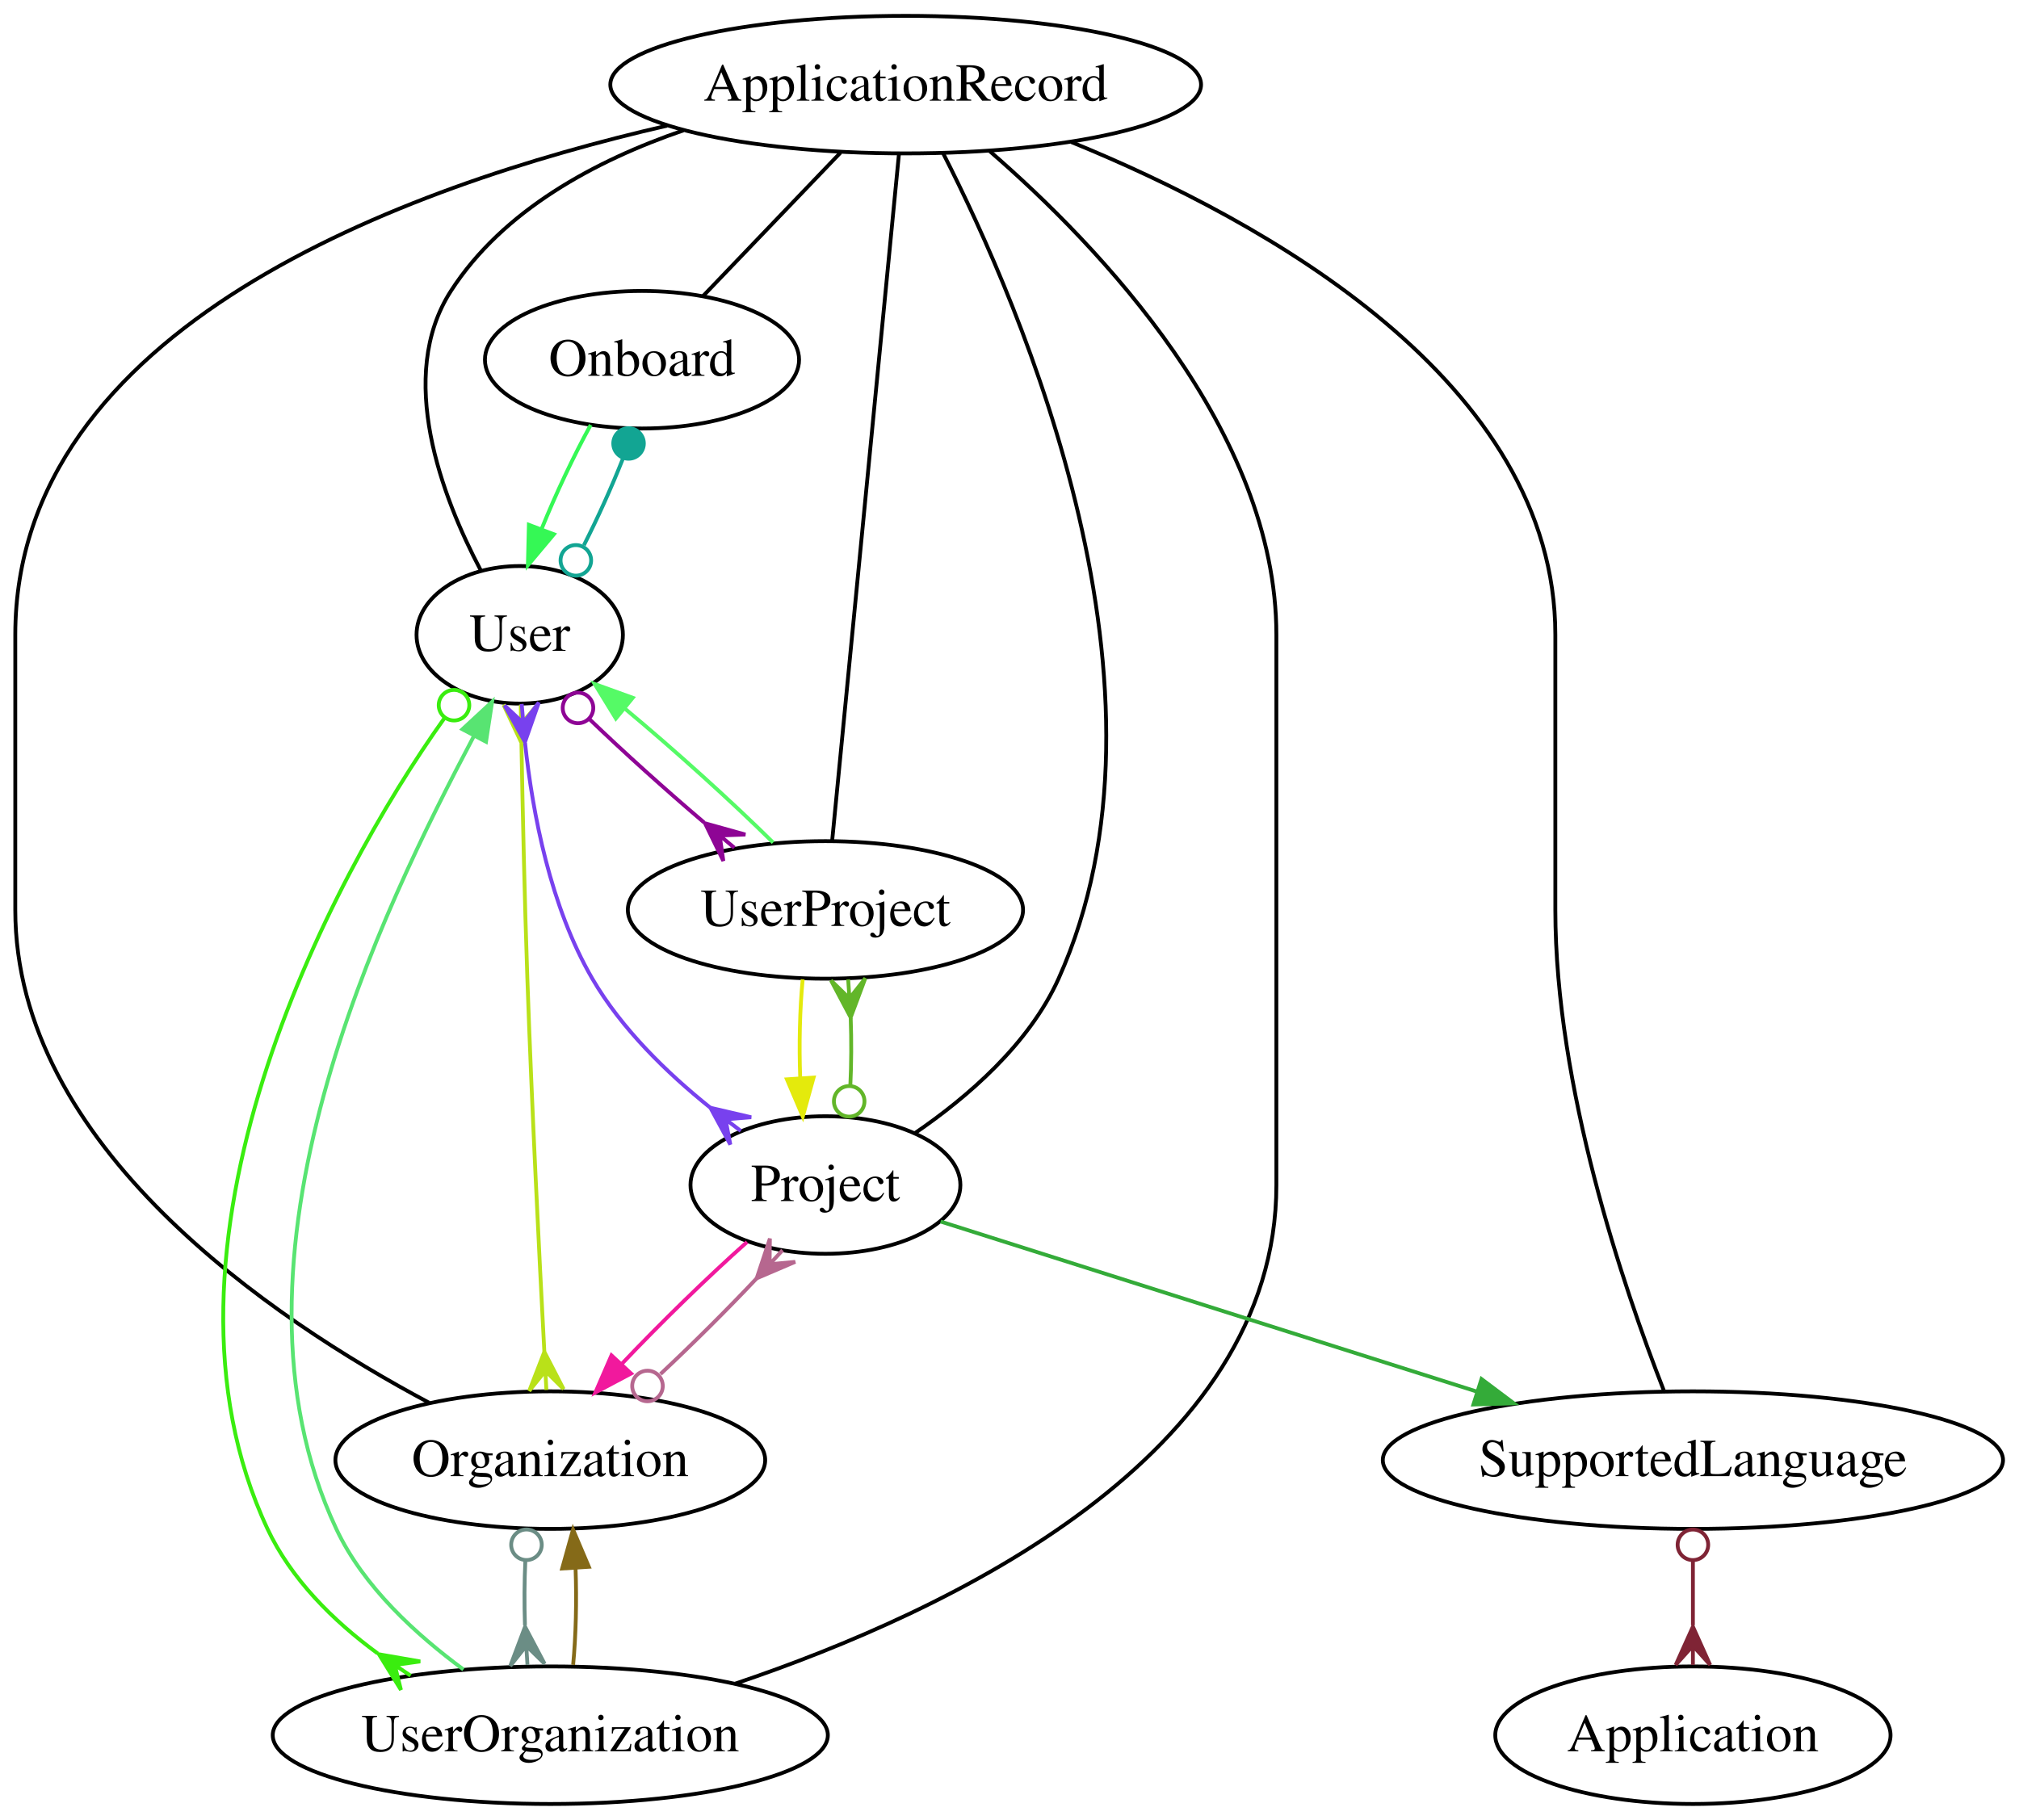
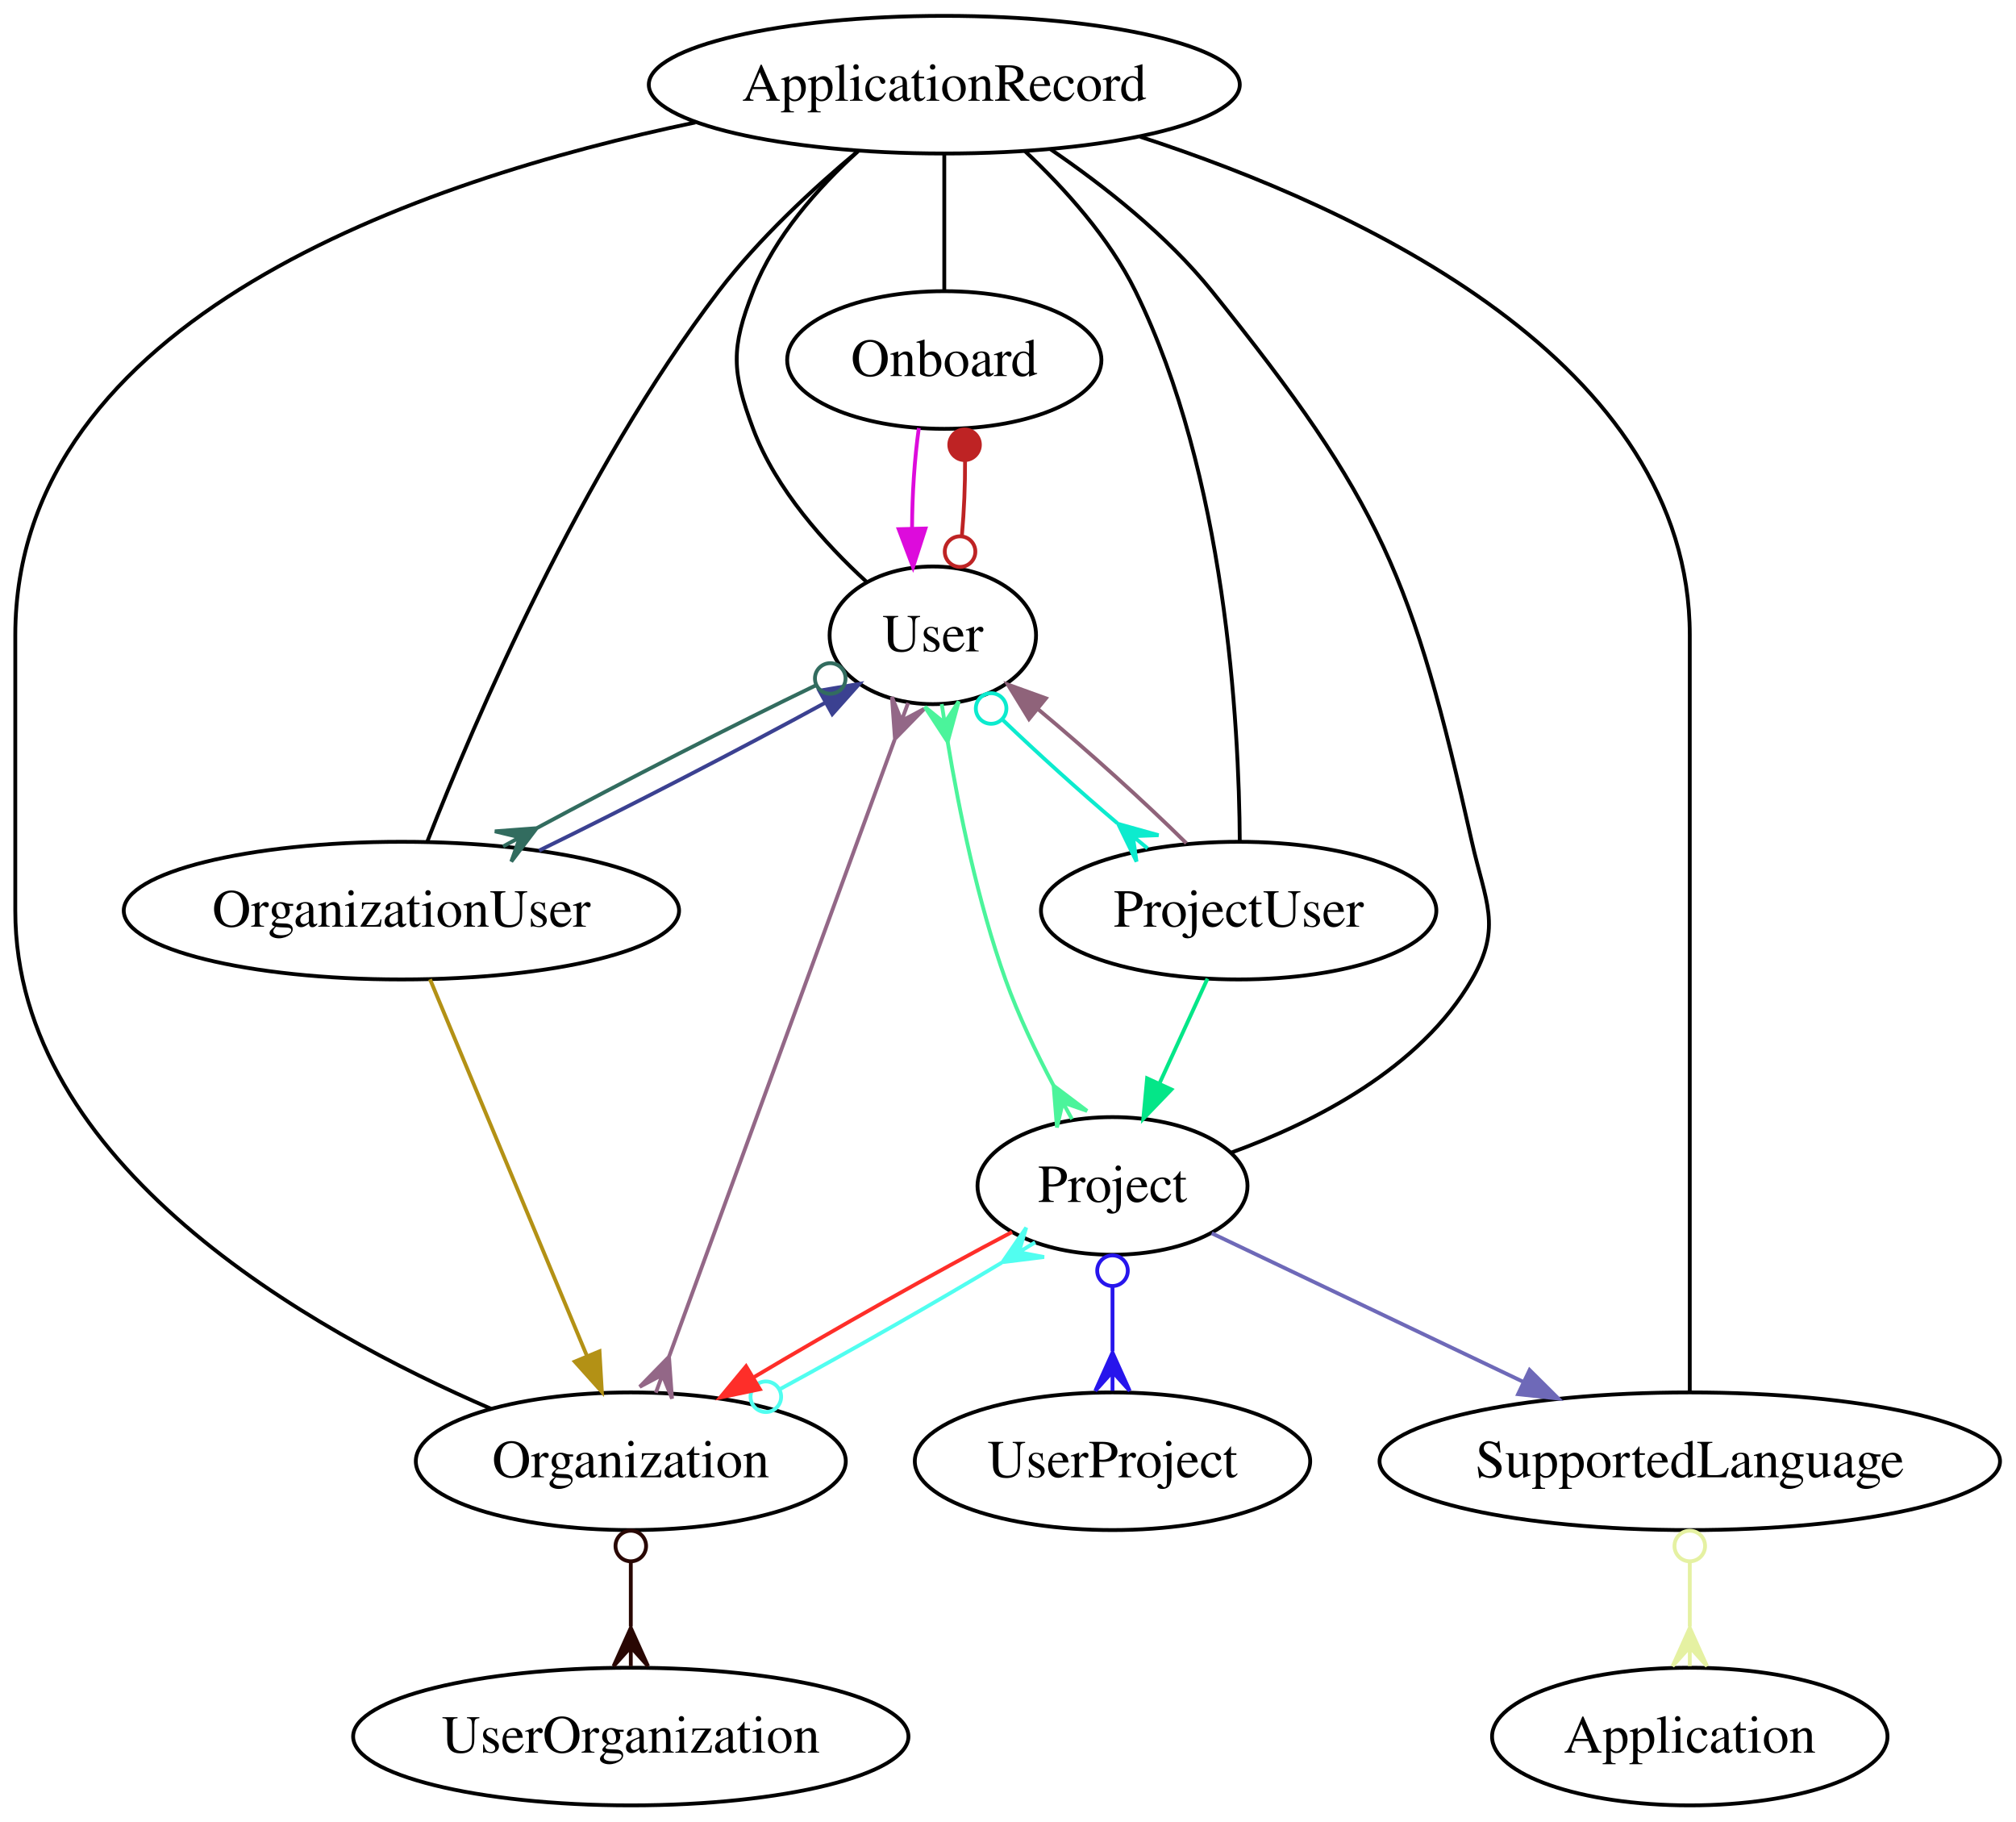
- <svg xmlns="http://www.w3.org/2000/svg" width="528pt" height="476pt" viewBox="0.00 0.00 528.33 476.00">
+ <svg xmlns="http://www.w3.org/2000/svg" width="527pt" height="476pt" viewBox="0.00 0.00 527.33 476.00">
  <g id="graph0" class="graph" transform="scale(1 1) rotate(0) translate(4 472)">
-     <polygon fill="transparent" stroke="transparent" points="-4,4 -4,-472 524.325,-472 524.325,4 -4,4" />
+     <polygon fill="transparent" stroke="transparent" points="-4,4 -4,-472 523.325,-472 523.325,4 -4,4" />
    <g id="node1" class="node">
-       <ellipse fill="none" stroke="#000000" cx="233" cy="-450" rx="77.292" ry="18" />
-       <text text-anchor="middle" x="233" y="-445.8" font-family="Times,serif" font-size="14.00" fill="#000000">ApplicationRecord</text>
+       <ellipse fill="none" stroke="#000000" cx="243" cy="-450" rx="77.292" ry="18" />
+       <text text-anchor="middle" x="243" y="-445.8" font-family="Times,serif" font-size="14.00" fill="#000000">ApplicationRecord</text>
    </g>
    <g id="node2" class="node">
-       <ellipse fill="none" stroke="#000000" cx="164" cy="-378" rx="41.101" ry="18" />
-       <text text-anchor="middle" x="164" y="-373.8" font-family="Times,serif" font-size="14.00" fill="#000000">Onboard</text>
+       <ellipse fill="none" stroke="#000000" cx="243" cy="-378" rx="41.101" ry="18" />
+       <text text-anchor="middle" x="243" y="-373.8" font-family="Times,serif" font-size="14.00" fill="#000000">Onboard</text>
    </g>
    <g id="edge2" class="edge">
-       <path fill="none" stroke="#000000" d="M215.944,-432.202C204.929,-420.709 190.696,-405.856 179.914,-394.606" />
+       <path fill="none" stroke="#000000" d="M243,-431.831C243,-421 243,-407.288 243,-396.413" />
    </g>
    <g id="node3" class="node">
-       <ellipse fill="none" stroke="#000000" cx="140" cy="-90" rx="56.233" ry="18" />
-       <text text-anchor="middle" x="140" y="-85.8" font-family="Times,serif" font-size="14.00" fill="#000000">Organization</text>
+       <ellipse fill="none" stroke="#000000" cx="161" cy="-90" rx="56.233" ry="18" />
+       <text text-anchor="middle" x="161" y="-85.8" font-family="Times,serif" font-size="14.00" fill="#000000">Organization</text>
    </g>
    <g id="edge6" class="edge">
-       <path fill="none" stroke="#000000" d="M170.56,-439.256C101.543,-423.379 0,-386.365 0,-306 0,-306 0,-306 0,-234 0,-172.284 66.926,-127.072 108.232,-105.044" />
+       <path fill="none" stroke="#000000" d="M177.881,-440.125C105.901,-425.085 0,-388.875 0,-306 0,-306 0,-306 0,-234 0,-167.624 76.965,-124.196 124.467,-103.713" />
    </g>
    <g id="node4" class="node">
-       <ellipse fill="none" stroke="#000000" cx="212" cy="-162" rx="35.313" ry="18" />
-       <text text-anchor="middle" x="212" y="-157.8" font-family="Times,serif" font-size="14.00" fill="#000000">Project</text>
+       <ellipse fill="none" stroke="#000000" cx="101" cy="-234" rx="72.629" ry="18" />
+       <text text-anchor="middle" x="101" y="-229.8" font-family="Times,serif" font-size="14.00" fill="#000000">OrganizationUser</text>
+     </g>
+     <g id="edge9" class="edge">
+       <path fill="none" stroke="#000000" d="M220.446,-432.655C208.61,-422.788 194.441,-409.691 184,-396 147.972,-348.76 120.098,-283.536 107.832,-252.219" />
+     </g>
+     <g id="node5" class="node">
+       <ellipse fill="none" stroke="#000000" cx="287" cy="-162" rx="35.313" ry="18" />
+       <text text-anchor="middle" x="287" y="-157.8" font-family="Times,serif" font-size="14.00" fill="#000000">Project</text>
+     </g>
+     <g id="edge14" class="edge">
+       <path fill="none" stroke="#000000" d="M270.812,-433.096C284.815,-423.538 301.263,-410.59 313,-396 357.364,-340.853 365.514,-321.062 381,-252 384.501,-236.388 389.015,-229.848 381,-216 367.518,-192.707 339.767,-178.587 317.896,-170.66" />
+     </g>
+     <g id="node6" class="node">
+       <ellipse fill="none" stroke="#000000" cx="320" cy="-234" rx="51.709" ry="18" />
+       <text text-anchor="middle" x="320" y="-229.8" font-family="Times,serif" font-size="14.00" fill="#000000">ProjectUser</text>
+     </g>
+     <g id="edge17" class="edge">
+       <path fill="none" stroke="#000000" d="M264.114,-432.606C274.458,-422.914 286.135,-409.994 293,-396 316.608,-347.874 320.103,-283.065 320.294,-252.031" />
+     </g>
+     <g id="node7" class="node">
+       <ellipse fill="none" stroke="#000000" cx="438" cy="-90" rx="81.151" ry="18" />
+       <text text-anchor="middle" x="438" y="-85.8" font-family="Times,serif" font-size="14.00" fill="#000000">SupportedLanguage</text>
+     </g>
+     <g id="edge19" class="edge">
+       <path fill="none" stroke="#000000" d="M294.234,-436.388C352.009,-417.569 438,-377.544 438,-306 438,-306 438,-306 438,-234 438,-188.75 438,-135.502 438,-108.185" />
+     </g>
+     <g id="node8" class="node">
+       <ellipse fill="none" stroke="#000000" cx="240" cy="-306" rx="27" ry="18" />
+       <text text-anchor="middle" x="240" y="-301.8" font-family="Times,serif" font-size="14.00" fill="#000000">User</text>
+     </g>
+     <g id="edge23" class="edge">
+       <path fill="none" stroke="#000000" d="M220.396,-432.558C209.93,-423.033 198.594,-410.275 193,-396 187.162,-381.103 187.392,-374.985 193,-360 198.924,-344.169 211.819,-329.918 222.606,-320.037" />
+     </g>
+     <g id="edge1" class="edge">
+       <path fill="none" stroke="#dd0bdc" d="M236.343,-360.202C235.225,-352.327 234.602,-342.875 234.567,-334.085" />
+       <polygon fill="#dd0bdc" stroke="#dd0bdc" points="238.072,-333.927 234.823,-323.842 231.075,-333.752 238.072,-333.927" />
+     </g>
+     <g id="edge5" class="edge">
+       <path fill="none" stroke="#51fef0" d="M200.067,-108.884C218.793,-119.049 240.769,-131.587 258,-141.929" />
+       <ellipse fill="none" stroke="#51fef0" cx="196.322" cy="-106.868" rx="4" ry="4" />
+       <polygon fill="#51fef0" stroke="#51fef0" points="258.222,-142.064 264.432,-151.102 262.495,-144.66 266.769,-147.256 266.769,-147.256 266.769,-147.256 262.495,-144.66 269.105,-143.41 258.222,-142.064 258.222,-142.064" />
+     </g>
+     <g id="edge4" class="edge">
+       <path fill="none" stroke="#936787" d="M171.018,-117.391C186.193,-158.882 214.841,-237.211 230.004,-278.668" />
+       <polygon fill="#936787" stroke="#936787" points="170.989,-117.312 171.78,-106.375 169.272,-112.616 167.554,-107.92 167.554,-107.92 167.554,-107.92 169.272,-112.616 163.328,-109.466 170.989,-117.312 170.989,-117.312" />
+       <polygon fill="#936787" stroke="#936787" points="230.1,-278.932 229.309,-289.87 231.818,-283.628 233.535,-288.324 233.535,-288.324 233.535,-288.324 231.818,-283.628 237.761,-286.778 230.1,-278.932 230.1,-278.932" />
+     </g>
+     <g id="node9" class="node">
+       <ellipse fill="none" stroke="#000000" cx="161" cy="-18" rx="72.629" ry="18" />
+       <text text-anchor="middle" x="161" y="-13.8" font-family="Times,serif" font-size="14.00" fill="#000000">UserOrganization</text>
+     </g>
+     <g id="edge3" class="edge">
+       <path fill="none" stroke="#290703" d="M161,-63.814C161,-58.278 161,-52.405 161,-46.779" />
+       <ellipse fill="none" stroke="#290703" cx="161" cy="-67.831" rx="4" ry="4" />
+       <polygon fill="#290703" stroke="#290703" points="161,-46.413 165.5,-36.413 161,-41.413 161,-36.413 161,-36.413 161,-36.413 161,-41.413 156.5,-36.413 161,-46.413 161,-46.413" />
+     </g>
+     <g id="edge7" class="edge">
+       <path fill="none" stroke="#b39115" d="M108.478,-216.054C118.763,-191.37 137.37,-146.711 149.451,-117.717" />
+       <polygon fill="#b39115" stroke="#b39115" points="152.813,-118.75 153.428,-108.173 146.351,-116.057 152.813,-118.75" />
+     </g>
+     <g id="edge8" class="edge">
+       <path fill="none" stroke="#3b4191" d="M137.036,-249.719C160.347,-261.101 190.143,-276.497 211.753,-288.31" />
+       <polygon fill="#3b4191" stroke="#3b4191" points="210.316,-291.515 220.761,-293.294 213.705,-285.39 210.316,-291.515" />
+     </g>
+     <g id="edge10" class="edge">
+       <path fill="none" stroke="#fe2e29" d="M260.719,-149.949C240.955,-139.58 213.964,-124.361 192.978,-111.852" />
+       <polygon fill="#fe2e29" stroke="#fe2e29" points="194.762,-108.841 184.39,-106.679 191.15,-114.837 194.762,-108.841" />
    </g>
    <g id="edge11" class="edge">
-       <path fill="none" stroke="#000000" d="M242.763,-432.097C263.393,-391.705 306.844,-291.16 273,-216 265.276,-198.848 249.113,-184.942 235.365,-175.54" />
-     </g>
-     <g id="node5" class="node">
-       <ellipse fill="none" stroke="#000000" cx="439" cy="-90" rx="81.151" ry="18" />
-       <text text-anchor="middle" x="439" y="-85.8" font-family="Times,serif" font-size="14.00" fill="#000000">SupportedLanguage</text>
+       <path fill="none" stroke="#6e69b8" d="M312.958,-149.623C335.36,-138.941 368.182,-123.291 394.578,-110.705" />
+       <polygon fill="#6e69b8" stroke="#6e69b8" points="396.099,-113.857 403.618,-106.394 393.086,-107.539 396.099,-113.857" />
    </g>
    <g id="edge13" class="edge">
-       <path fill="none" stroke="#000000" d="M276.338,-434.972C326.705,-414.418 403,-372.335 403,-306 403,-306 403,-306 403,-234 403,-187.615 420.798,-135.268 431.365,-108.274" />
+       <path fill="none" stroke="#4bf49b" d="M271.566,-188.275C267.003,-196.888 262.34,-206.652 259,-216 251.768,-236.239 246.888,-260.073 243.887,-278.127" />
+       <polygon fill="#4bf49b" stroke="#4bf49b" points="271.597,-188.218 280.356,-181.62 274.004,-183.836 276.411,-179.453 276.411,-179.453 276.411,-179.453 274.004,-183.836 272.467,-177.287 271.597,-188.218 271.597,-188.218" />
+       <polygon fill="#4bf49b" stroke="#4bf49b" points="243.885,-278.14 237.888,-287.321 243.109,-283.08 242.333,-288.019 242.333,-288.019 242.333,-288.019 243.109,-283.08 246.779,-288.718 243.885,-278.14 243.885,-278.14" />
    </g>
-     <g id="node6" class="node">
-       <ellipse fill="none" stroke="#000000" cx="132" cy="-306" rx="27" ry="18" />
-       <text text-anchor="middle" x="132" y="-301.8" font-family="Times,serif" font-size="14.00" fill="#000000">User</text>
+     <g id="node10" class="node">
+       <ellipse fill="none" stroke="#000000" cx="287" cy="-90" rx="51.709" ry="18" />
+       <text text-anchor="middle" x="287" y="-85.8" font-family="Times,serif" font-size="14.00" fill="#000000">UserProject</text>
    </g>
-     <g id="edge17" class="edge">
-       <path fill="none" stroke="#000000" d="M174.844,-438.027C151.824,-430.132 127.64,-417.169 114,-396 99.586,-373.631 111.638,-342.147 121.76,-322.959" />
+     <g id="edge12" class="edge">
+       <path fill="none" stroke="#2715ec" d="M287,-135.814C287,-130.278 287,-124.405 287,-118.778" />
+       <ellipse fill="none" stroke="#2715ec" cx="287" cy="-139.831" rx="4" ry="4" />
+       <polygon fill="#2715ec" stroke="#2715ec" points="287,-118.413 291.5,-108.413 287,-113.413 287,-108.413 287,-108.413 287,-108.413 287,-113.413 282.5,-108.413 287,-118.413 287,-118.413" />
    </g>
-     <g id="node7" class="node">
-       <ellipse fill="none" stroke="#000000" cx="140" cy="-18" rx="72.629" ry="18" />
-       <text text-anchor="middle" x="140" y="-13.8" font-family="Times,serif" font-size="14.00" fill="#000000">UserOrganization</text>
+     <g id="edge16" class="edge">
+       <path fill="none" stroke="#04e688" d="M311.843,-216.202C308.046,-207.919 303.45,-197.892 299.249,-188.725" />
+       <polygon fill="#04e688" stroke="#04e688" points="302.412,-187.225 295.063,-179.593 296.048,-190.142 302.412,-187.225" />
+     </g>
+     <g id="edge15" class="edge">
+       <path fill="none" stroke="#8f637a" d="M306.311,-251.629C295.579,-262.259 280.576,-275.809 267.475,-286.723" />
+       <polygon fill="#8f637a" stroke="#8f637a" points="265.158,-284.096 259.618,-293.128 269.581,-289.522 265.158,-284.096" />
+     </g>
+     <g id="node11" class="node">
+       <ellipse fill="none" stroke="#000000" cx="438" cy="-18" rx="51.717" ry="18" />
+       <text text-anchor="middle" x="438" y="-13.8" font-family="Times,serif" font-size="14.00" fill="#000000">Application</text>
+     </g>
+     <g id="edge18" class="edge">
+       <path fill="none" stroke="#e5f1a2" d="M438,-63.814C438,-58.278 438,-52.405 438,-46.779" />
+       <ellipse fill="none" stroke="#e5f1a2" cx="438" cy="-67.831" rx="4" ry="4" />
+       <polygon fill="#e5f1a2" stroke="#e5f1a2" points="438,-46.413 442.5,-36.413 438,-41.413 438,-36.413 438,-36.413 438,-36.413 438,-41.413 433.5,-36.413 438,-46.413 438,-46.413" />
    </g>
    <g id="edge20" class="edge">
-       <path fill="none" stroke="#000000" d="M255.011,-432.567C283.63,-407.767 330,-359.353 330,-306 330,-306 330,-306 330,-162 330,-91.017 244.729,-50.514 188.437,-31.509" />
+       <path fill="none" stroke="#be2324" d="M247.615,-332.21C248.18,-338.554 248.465,-345.337 248.432,-351.686" />
+       <ellipse fill="none" stroke="#be2324" cx="247.125" cy="-327.888" rx="4" ry="4" />
+       <ellipse fill="#be2324" stroke="#be2324" cx="248.311" cy="-355.833" rx="4" ry="4" />
    </g>
-     <g id="node8" class="node">
-       <ellipse fill="none" stroke="#000000" cx="212" cy="-234" rx="51.709" ry="18" />
-       <text text-anchor="middle" x="212" y="-229.8" font-family="Times,serif" font-size="14.00" fill="#000000">UserProject</text>
-     </g>
-     <g id="edge23" class="edge">
-       <path fill="none" stroke="#000000" d="M231.246,-431.955C227.293,-391.297 217.726,-292.899 213.764,-252.145" />
-     </g>
-     <g id="edge1" class="edge">
-       <path fill="none" stroke="#35f855" d="M150.577,-360.937C146.104,-352.814 141.445,-342.892 137.734,-333.727" />
-       <polygon fill="#35f855" stroke="#35f855" points="140.942,-332.316 134.133,-324.199 134.395,-334.791 140.942,-332.316" />
-     </g>
-     <g id="edge5" class="edge">
-       <path fill="none" stroke="#b6678f" d="M168.84,-112.529C177.314,-120.462 186.308,-129.415 193.937,-137.503" />
-       <ellipse fill="none" stroke="#b6678f" cx="165.437" cy="-109.4" rx="4" ry="4" />
-       <polygon fill="#b6678f" stroke="#b6678f" points="194.006,-137.578 197.465,-147.984 197.391,-141.257 200.777,-144.937 200.777,-144.937 200.777,-144.937 197.391,-141.257 204.089,-141.89 194.006,-137.578 194.006,-137.578" />
-     </g>
-     <g id="edge4" class="edge">
-       <path fill="none" stroke="#b9e119" d="M138.439,-118.453C137.087,-143.985 135.17,-182.486 134,-216 133.282,-236.566 132.773,-259.786 132.449,-277.488" />
-       <polygon fill="#b9e119" stroke="#b9e119" points="138.445,-118.343 143.473,-108.598 138.712,-113.35 138.98,-108.357 138.98,-108.357 138.98,-108.357 138.712,-113.35 134.486,-108.116 138.445,-118.343 138.445,-118.343" />
-       <polygon fill="#b9e119" stroke="#b9e119" points="132.445,-277.726 127.771,-287.646 132.358,-282.725 132.27,-287.725 132.27,-287.725 132.27,-287.725 132.358,-282.725 136.77,-287.803 132.445,-277.726 132.445,-277.726" />
-     </g>
-     <g id="edge3" class="edge">
-       <path fill="none" stroke="#6b8d85" d="M133.478,-63.814C133.215,-58.278 133.179,-52.405 133.372,-46.779" />
-       <ellipse fill="none" stroke="#6b8d85" cx="133.764" cy="-67.841" rx="4" ry="4" />
-       <polygon fill="#6b8d85" stroke="#6b8d85" points="133.396,-46.394 138.515,-36.696 133.71,-41.403 134.024,-36.413 134.024,-36.413 134.024,-36.413 133.71,-41.403 129.533,-36.131 133.396,-46.394 133.396,-46.394" />
-     </g>
-     <g id="edge7" class="edge">
-       <path fill="none" stroke="#f1199d" d="M191.489,-147.082C181.123,-137.867 168.772,-125.808 158.679,-115.149" />
-       <polygon fill="#f1199d" stroke="#f1199d" points="161.148,-112.663 151.79,-107.695 156.007,-117.415 161.148,-112.663" />
-     </g>
-     <g id="edge8" class="edge">
-       <path fill="none" stroke="#34ab39" d="M242.144,-152.439C277.799,-141.13 337.913,-122.063 382.352,-107.968" />
-       <polygon fill="#34ab39" stroke="#34ab39" points="383.675,-111.22 392.148,-104.861 381.558,-104.548 383.675,-111.22" />
-     </g>
-     <g id="edge10" class="edge">
-       <path fill="none" stroke="#7841ee" d="M181.806,-182.286C170.524,-191.336 158.615,-202.918 151,-216 140.054,-234.806 135.377,-259.089 133.397,-277.692" />
-       <polygon fill="#7841ee" stroke="#7841ee" points="181.888,-182.224 192.569,-179.738 185.864,-179.192 189.84,-176.16 189.84,-176.16 189.84,-176.16 185.864,-179.192 187.111,-172.581 181.888,-182.224 181.888,-182.224" />
-       <polygon fill="#7841ee" stroke="#7841ee" points="133.376,-277.941 128.033,-287.517 132.946,-282.922 132.516,-287.904 132.516,-287.904 132.516,-287.904 132.946,-282.922 137,-288.291 133.376,-277.941 133.376,-277.941" />
-     </g>
-     <g id="edge9" class="edge">
-       <path fill="none" stroke="#62b629" d="M218.513,-187.994C218.792,-193.742 218.825,-199.859 218.611,-205.694" />
-       <ellipse fill="none" stroke="#62b629" cx="218.216" cy="-183.903" rx="4" ry="4" />
-       <polygon fill="#62b629" stroke="#62b629" points="218.601,-205.852 213.462,-215.54 218.277,-210.842 217.952,-215.831 217.952,-215.831 217.952,-215.831 218.277,-210.842 222.443,-216.123 218.601,-205.852 218.601,-205.852" />
-     </g>
-     <g id="node9" class="node">
-       <ellipse fill="none" stroke="#000000" cx="439" cy="-18" rx="51.717" ry="18" />
-       <text text-anchor="middle" x="439" y="-13.8" font-family="Times,serif" font-size="14.00" fill="#000000">Application</text>
-     </g>
-     <g id="edge12" class="edge">
-       <path fill="none" stroke="#7f2435" d="M439,-63.814C439,-58.278 439,-52.405 439,-46.779" />
-       <ellipse fill="none" stroke="#7f2435" cx="439" cy="-67.831" rx="4" ry="4" />
-       <polygon fill="#7f2435" stroke="#7f2435" points="439,-46.413 443.5,-36.413 439,-41.413 439,-36.413 439,-36.413 439,-36.413 439,-41.413 434.5,-36.413 439,-46.413 439,-46.413" />
-     </g>
-     <g id="edge14" class="edge">
-       <path fill="none" stroke="#12a593" d="M148.787,-329.437C152.457,-336.671 156.062,-344.679 158.986,-352.071" />
-       <ellipse fill="none" stroke="#12a593" cx="146.687" cy="-325.488" rx="4" ry="4" />
-       <ellipse fill="#12a593" stroke="#12a593" cx="160.481" cy="-356.083" rx="4" ry="4" />
-     </g>
-     <g id="edge15" class="edge">
-       <path fill="none" stroke="#3aed0f" d="M112.308,-284.207C81.894,-241.668 31.589,-145.325 66,-72 72.119,-58.962 83.104,-47.982 94.83,-39.4" />
-       <ellipse fill="none" stroke="#3aed0f" cx="114.806" cy="-287.583" rx="4" ry="4" />
-       <polygon fill="#3aed0f" stroke="#3aed0f" points="95.156,-39.179 105.961,-37.307 99.299,-36.379 103.441,-33.579 103.441,-33.579 103.441,-33.579 99.299,-36.379 100.921,-29.851 95.156,-39.179 95.156,-39.179" />
-     </g>
-     <g id="edge16" class="edge">
-       <path fill="none" stroke="#8e0595" d="M150.303,-283.873C159.205,-275.316 170.066,-265.526 180.222,-256.898" />
-       <ellipse fill="none" stroke="#8e0595" cx="147.25" cy="-286.863" rx="4" ry="4" />
-       <polygon fill="#8e0595" stroke="#8e0595" points="180.485,-256.678 191.047,-253.729 184.325,-253.476 188.165,-250.273 188.165,-250.273 188.165,-250.273 184.325,-253.476 185.283,-246.817 180.485,-256.678 180.485,-256.678" />
-     </g>
-     <g id="edge19" class="edge">
-       <path fill="none" stroke="#856a18" d="M145.976,-36.413C146.707,-44.059 146.92,-53.108 146.615,-61.573" />
-       <polygon fill="#856a18" stroke="#856a18" points="143.105,-61.626 145.952,-71.831 150.09,-62.078 143.105,-61.626" />
-     </g>
-     <g id="edge18" class="edge">
-       <path fill="none" stroke="#58e472" d="M117.273,-35.199C105.013,-44.279 91.168,-56.727 84,-72 50.818,-142.705 96.407,-234.812 119.984,-279.445" />
-       <polygon fill="#58e472" stroke="#58e472" points="116.998,-281.284 124.779,-288.475 123.181,-278.002 116.998,-281.284" />
+     <g id="edge21" class="edge">
+       <path fill="none" stroke="#326c5f" d="M209.493,-292.964C187.932,-282.573 159.112,-267.801 136.534,-255.643" />
+       <ellipse fill="none" stroke="#326c5f" cx="213.171" cy="-294.717" rx="4" ry="4" />
+       <polygon fill="#326c5f" stroke="#326c5f" points="136.38,-255.559 129.741,-246.83 131.986,-253.172 127.593,-250.784 127.593,-250.784 127.593,-250.784 131.986,-253.172 125.444,-254.738 136.38,-255.559 136.38,-255.559" />
    </g>
    <g id="edge22" class="edge">
-       <path fill="none" stroke="#e4ea0c" d="M206.048,-215.831C205.286,-208.012 205.07,-198.692 205.399,-190.022" />
-       <polygon fill="#e4ea0c" stroke="#e4ea0c" points="208.9,-190.124 206.073,-179.913 201.916,-189.659 208.9,-190.124" />
-     </g>
-     <g id="edge21" class="edge">
-       <path fill="none" stroke="#55fa66" d="M198.311,-251.629C187.579,-262.259 172.576,-275.809 159.475,-286.723" />
-       <polygon fill="#55fa66" stroke="#55fa66" points="157.157,-284.096 151.618,-293.128 161.581,-289.522 157.157,-284.096" />
+       <path fill="none" stroke="#0cebce" d="M258.303,-283.873C267.205,-275.316 278.066,-265.526 288.222,-256.898" />
+       <ellipse fill="none" stroke="#0cebce" cx="255.25" cy="-286.863" rx="4" ry="4" />
+       <polygon fill="#0cebce" stroke="#0cebce" points="288.485,-256.678 299.047,-253.729 292.325,-253.476 296.165,-250.273 296.165,-250.273 296.165,-250.273 292.325,-253.476 293.283,-246.817 288.485,-256.678 288.485,-256.678" />
    </g>
  </g>
</svg>
